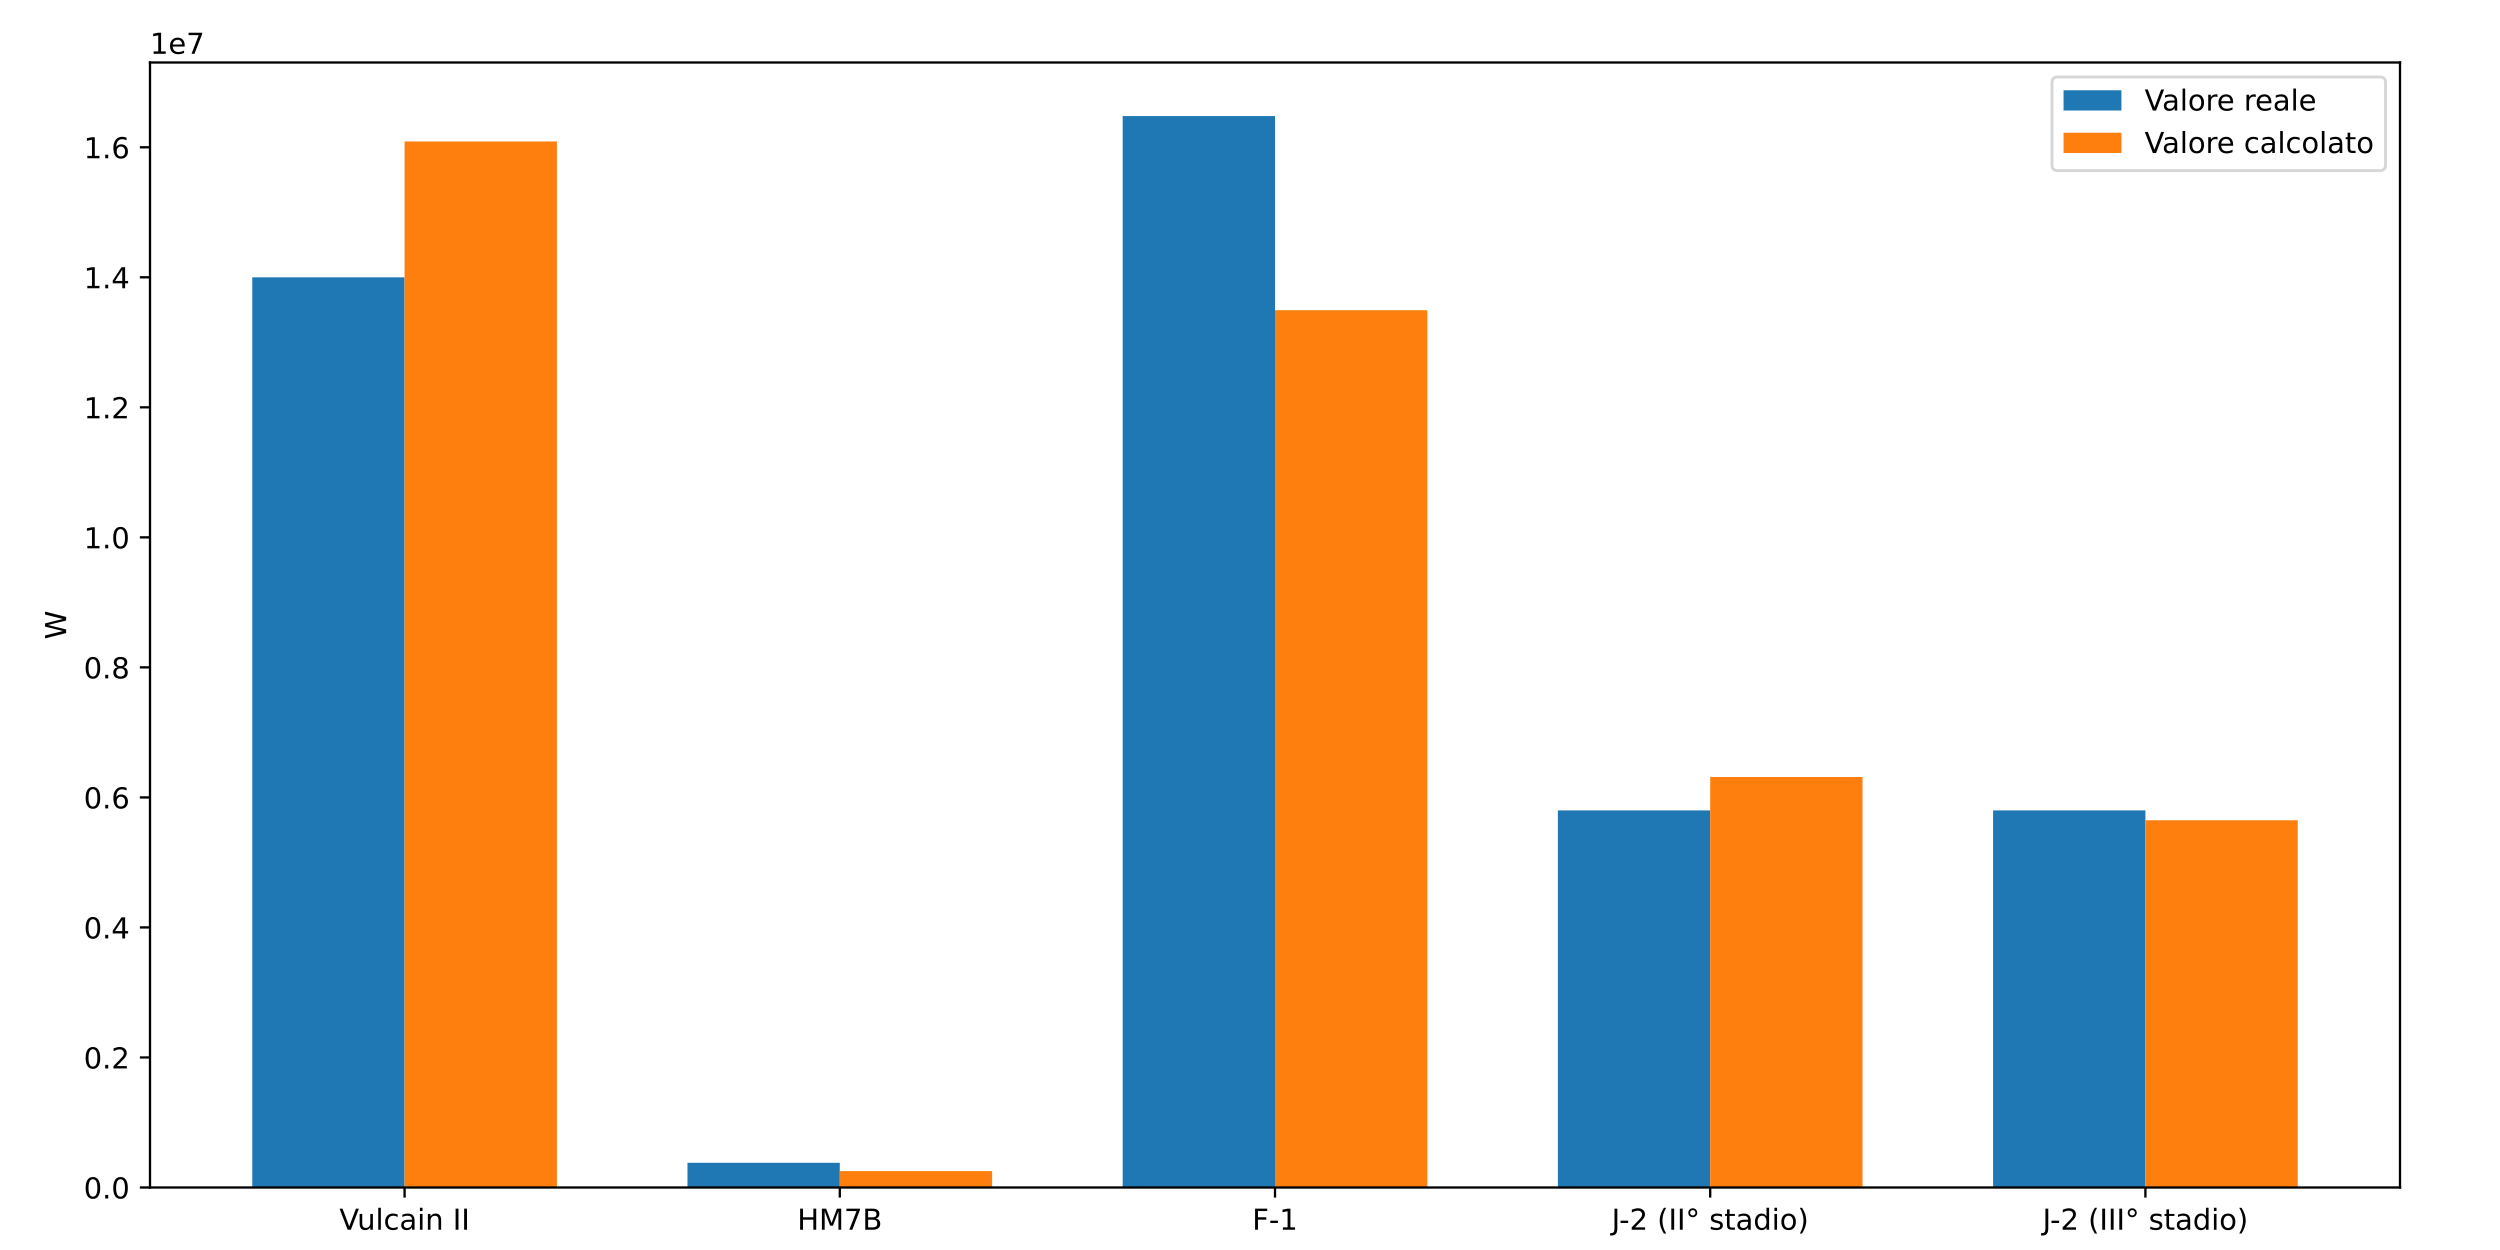
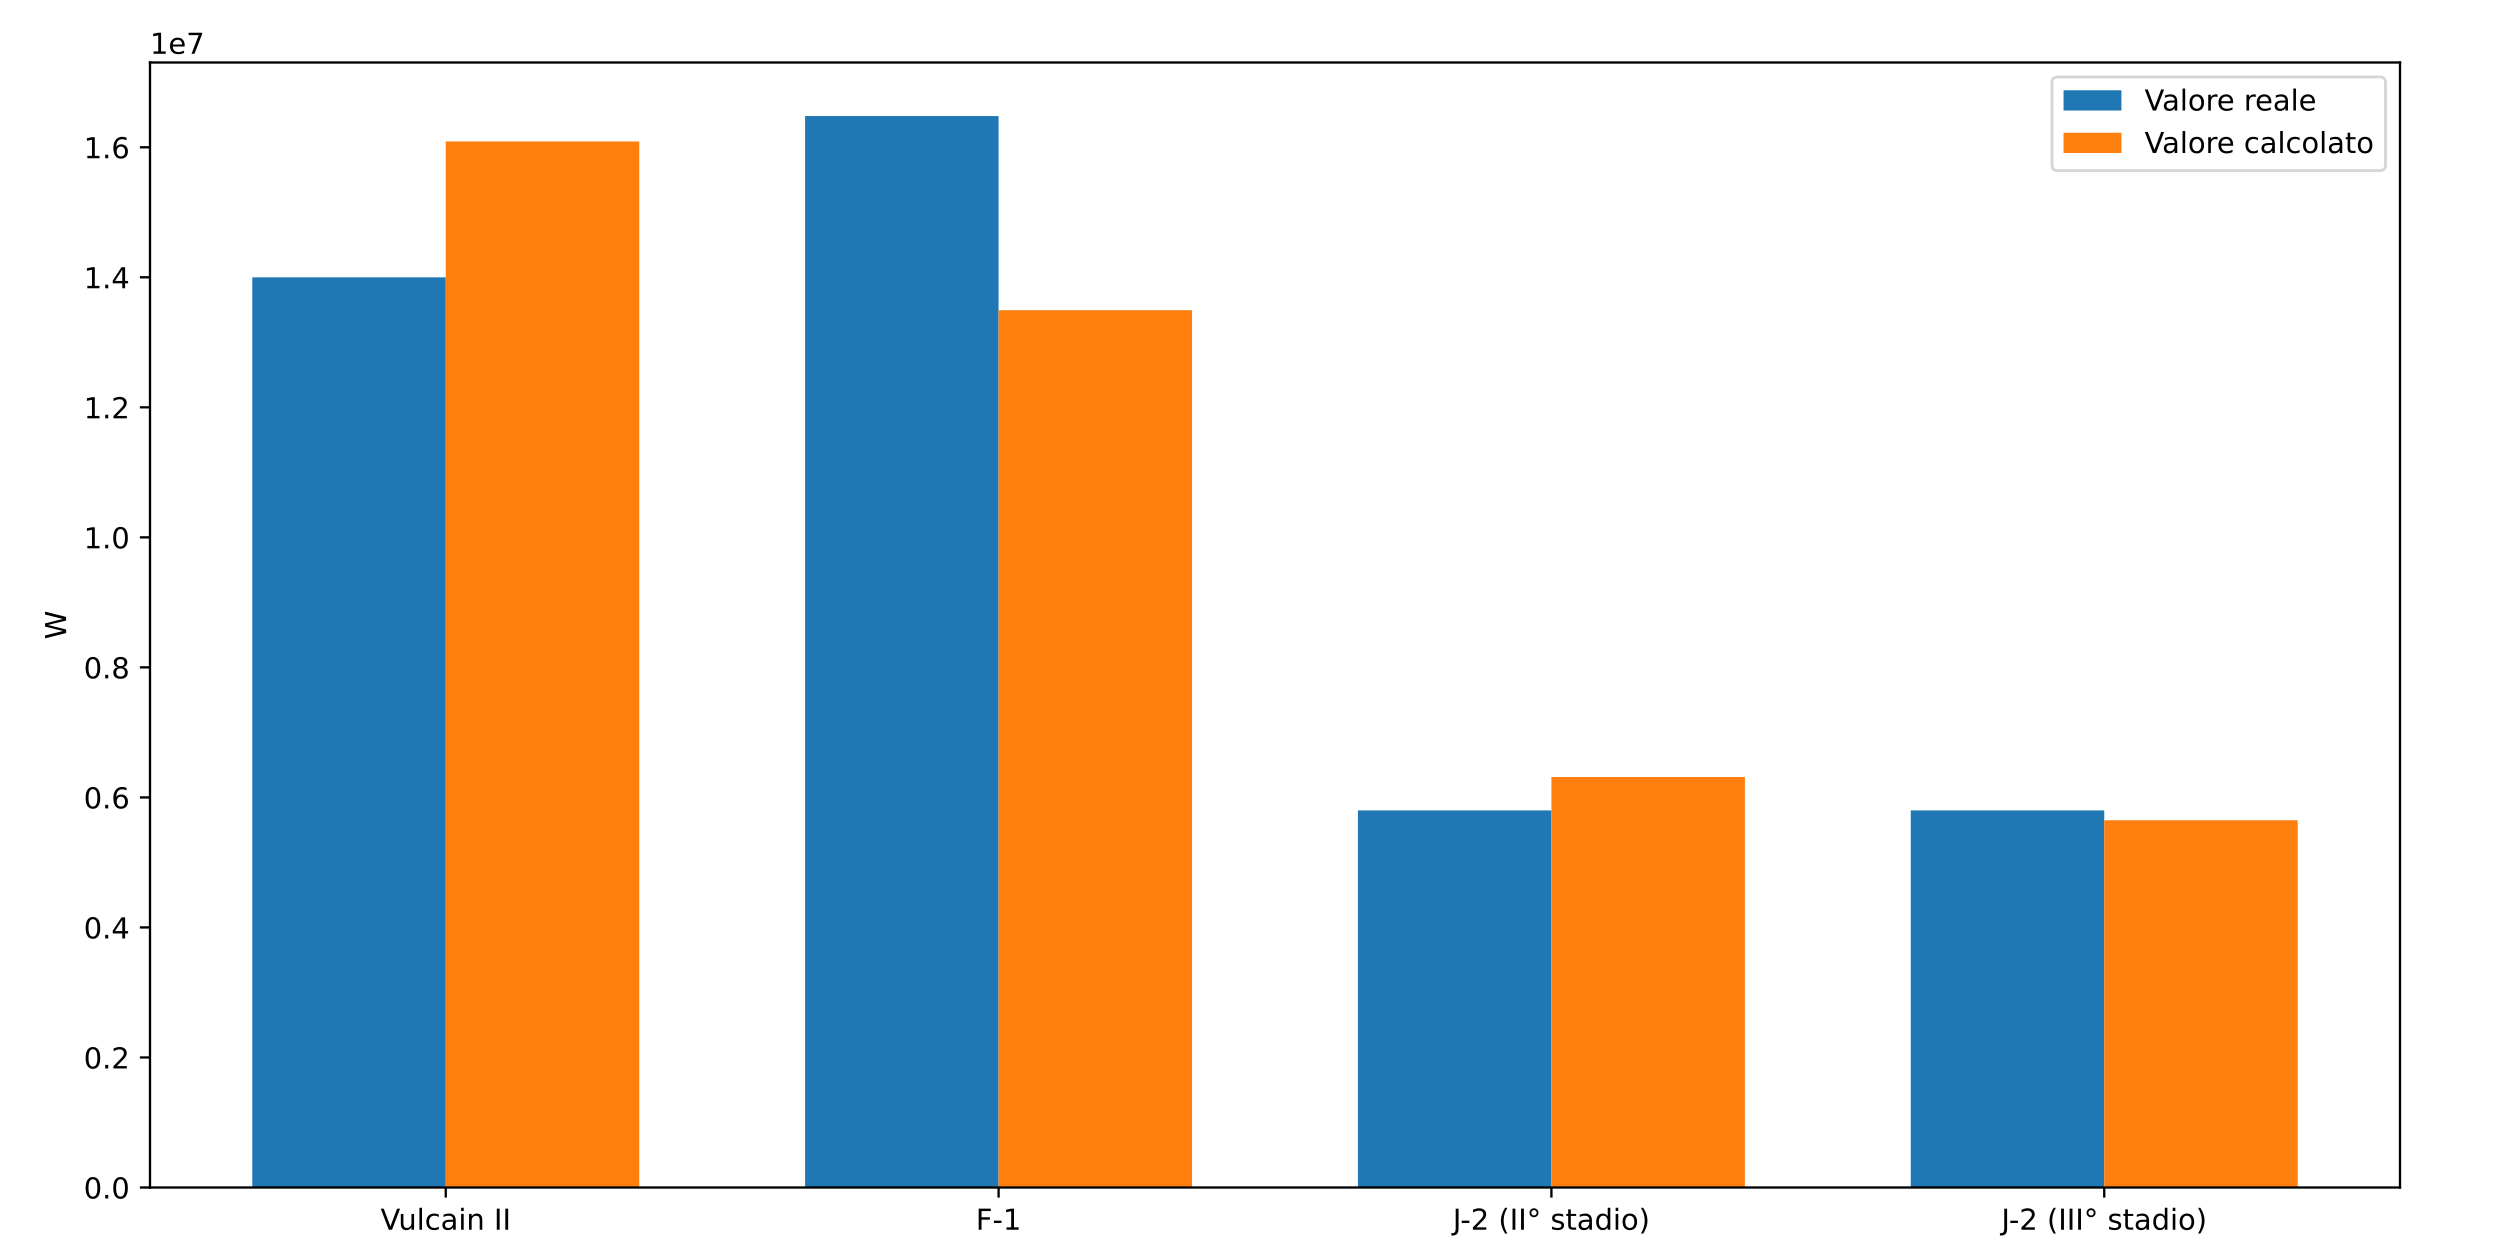
<svg xmlns="http://www.w3.org/2000/svg" xmlns:xlink="http://www.w3.org/1999/xlink" height="432pt" version="1.1" viewBox="0 0 864 432" width="864pt">
  <defs>
    <style type="text/css">
*{stroke-linecap:butt;stroke-linejoin:round;}
  </style>
  </defs>
  <g id="figure_1">
    <g id="patch_1">
      <path d="M 0 432  L 864 432  L 864 0  L 0 0  z " style="fill:#ffffff;" />
    </g>
    <g id="axes_1">
      <g id="patch_2">
        <path d="M 51.84 410.4  L 829.44 410.4  L 829.44 21.6  L 51.84 21.6  z " style="fill:#ffffff;" />
      </g>
      <g id="patch_3">
-         <path clip-path="url(#pbc2a174718)" d="M 87.185 410.4  L 139.828 410.4  L 139.828 95.836  L 87.185 95.836  z " style="fill:#1f77b4;" />
+         <path clip-path="url(#p0c79b2257e)" d="M 87.185 410.4  L 154.055 410.4  L 154.055 95.836  L 87.185 95.836  z " style="fill:#1f77b4;" />
      </g>
      <g id="patch_4">
-         <path clip-path="url(#pbc2a174718)" d="M 237.592 410.4  L 290.234 410.4  L 290.234 401.862  L 237.592 401.862  z " style="fill:#1f77b4;" />
+         <path clip-path="url(#p0c79b2257e)" d="M 278.242 410.4  L 345.112 410.4  L 345.112 40.114  L 278.242 40.114  z " style="fill:#1f77b4;" />
      </g>
      <g id="patch_5">
-         <path clip-path="url(#pbc2a174718)" d="M 387.998 410.4  L 440.64 410.4  L 440.64 40.114  L 387.998 40.114  z " style="fill:#1f77b4;" />
+         <path clip-path="url(#p0c79b2257e)" d="M 469.298 410.4  L 536.168 410.4  L 536.168 280.081  L 469.298 280.081  z " style="fill:#1f77b4;" />
      </g>
      <g id="patch_6">
-         <path clip-path="url(#pbc2a174718)" d="M 538.404 410.4  L 591.046 410.4  L 591.046 280.081  L 538.404 280.081  z " style="fill:#1f77b4;" />
+         <path clip-path="url(#p0c79b2257e)" d="M 660.355 410.4  L 727.225 410.4  L 727.225 280.081  L 660.355 280.081  z " style="fill:#1f77b4;" />
      </g>
      <g id="patch_7">
-         <path clip-path="url(#pbc2a174718)" d="M 688.81 410.4  L 741.452 410.4  L 741.452 280.081  L 688.81 280.081  z " style="fill:#1f77b4;" />
+         <path clip-path="url(#p0c79b2257e)" d="M 154.055 410.4  L 220.925 410.4  L 220.925 48.886  L 154.055 48.886  z " style="fill:#ff7f0e;" />
      </g>
      <g id="patch_8">
-         <path clip-path="url(#pbc2a174718)" d="M 139.828 410.4  L 192.47 410.4  L 192.47 48.886  L 139.828 48.886  z " style="fill:#ff7f0e;" />
+         <path clip-path="url(#p0c79b2257e)" d="M 345.112 410.4  L 411.982 410.4  L 411.982 107.203  L 345.112 107.203  z " style="fill:#ff7f0e;" />
      </g>
      <g id="patch_9">
-         <path clip-path="url(#pbc2a174718)" d="M 290.234 410.4  L 342.876 410.4  L 342.876 404.73  L 290.234 404.73  z " style="fill:#ff7f0e;" />
+         <path clip-path="url(#p0c79b2257e)" d="M 536.168 410.4  L 603.038 410.4  L 603.038 268.524  L 536.168 268.524  z " style="fill:#ff7f0e;" />
      </g>
      <g id="patch_10">
-         <path clip-path="url(#pbc2a174718)" d="M 440.64 410.4  L 493.282 410.4  L 493.282 107.203  L 440.64 107.203  z " style="fill:#ff7f0e;" />
-       </g>
-       <g id="patch_11">
-         <path clip-path="url(#pbc2a174718)" d="M 591.046 410.4  L 643.688 410.4  L 643.688 268.524  L 591.046 268.524  z " style="fill:#ff7f0e;" />
-       </g>
-       <g id="patch_12">
-         <path clip-path="url(#pbc2a174718)" d="M 741.452 410.4  L 794.095 410.4  L 794.095 283.491  L 741.452 283.491  z " style="fill:#ff7f0e;" />
+         <path clip-path="url(#p0c79b2257e)" d="M 727.225 410.4  L 794.095 410.4  L 794.095 283.491  L 727.225 283.491  z " style="fill:#ff7f0e;" />
      </g>
      <g id="matplotlib.axis_1">
        <g id="xtick_1">
          <g id="line2d_1">
            <defs>
-               <path d="M 0 0  L 0 3.5  " id="m8aca2d85be" style="stroke:#000000;stroke-width:0.8;" />
-             </defs>
-             <g>
-               <use style="stroke:#000000;stroke-width:0.8;" x="139.828" xlink:href="#m8aca2d85be" y="410.4" />
+               <path d="M 0 0  L 0 3.5  " id="m1b68ee0e94" style="stroke:#000000;stroke-width:0.8;" />
+             </defs>
+             <g>
+               <use style="stroke:#000000;stroke-width:0.8;" x="154.055" xlink:href="#m1b68ee0e94" y="410.4" />
            </g>
          </g>
          <g id="text_1">
            <defs>
              <path d="M 28.609 0  L 0.781 72.906  L 11.078 72.906  L 34.188 11.531  L 57.328 72.906  L 67.578 72.906  L 39.797 0  z " id="DejaVuSans-86" />
              <path d="M 8.5 21.578  L 8.5 54.688  L 17.484 54.688  L 17.484 21.922  Q 17.484 14.156 20.5 10.266  Q 23.531 6.391 29.594 6.391  Q 36.859 6.391 41.078 11.031  Q 45.312 15.672 45.312 23.688  L 45.312 54.688  L 54.297 54.688  L 54.297 0  L 45.312 0  L 45.312 8.406  Q 42.047 3.422 37.719 1  Q 33.406 -1.422 27.688 -1.422  Q 18.266 -1.422 13.375 4.438  Q 8.5 10.297 8.5 21.578  z M 31.109 56  z " id="DejaVuSans-117" />
              <path d="M 9.422 75.984  L 18.406 75.984  L 18.406 0  L 9.422 0  z " id="DejaVuSans-108" />
              <path d="M 48.781 52.594  L 48.781 44.188  Q 44.969 46.297 41.141 47.344  Q 37.312 48.391 33.406 48.391  Q 24.656 48.391 19.812 42.844  Q 14.984 37.312 14.984 27.297  Q 14.984 17.281 19.812 11.734  Q 24.656 6.203 33.406 6.203  Q 37.312 6.203 41.141 7.25  Q 44.969 8.297 48.781 10.406  L 48.781 2.094  Q 45.016 0.344 40.984 -0.531  Q 36.969 -1.422 32.422 -1.422  Q 20.062 -1.422 12.781 6.344  Q 5.516 14.109 5.516 27.297  Q 5.516 40.672 12.859 48.328  Q 20.219 56 33.016 56  Q 37.156 56 41.109 55.141  Q 45.062 54.297 48.781 52.594  z " id="DejaVuSans-99" />
              <path d="M 34.281 27.484  Q 23.391 27.484 19.188 25  Q 14.984 22.516 14.984 16.5  Q 14.984 11.719 18.141 8.906  Q 21.297 6.109 26.703 6.109  Q 34.188 6.109 38.703 11.406  Q 43.219 16.703 43.219 25.484  L 43.219 27.484  z M 52.203 31.203  L 52.203 0  L 43.219 0  L 43.219 8.297  Q 40.141 3.328 35.547 0.953  Q 30.953 -1.422 24.312 -1.422  Q 15.922 -1.422 10.953 3.297  Q 6 8.016 6 15.922  Q 6 25.141 12.172 29.828  Q 18.359 34.516 30.609 34.516  L 43.219 34.516  L 43.219 35.406  Q 43.219 41.609 39.141 45  Q 35.062 48.391 27.688 48.391  Q 23 48.391 18.547 47.266  Q 14.109 46.141 10.016 43.891  L 10.016 52.203  Q 14.938 54.109 19.578 55.047  Q 24.219 56 28.609 56  Q 40.484 56 46.344 49.844  Q 52.203 43.703 52.203 31.203  z " id="DejaVuSans-97" />
              <path d="M 9.422 54.688  L 18.406 54.688  L 18.406 0  L 9.422 0  z M 9.422 75.984  L 18.406 75.984  L 18.406 64.594  L 9.422 64.594  z " id="DejaVuSans-105" />
              <path d="M 54.891 33.016  L 54.891 0  L 45.906 0  L 45.906 32.719  Q 45.906 40.484 42.875 44.328  Q 39.844 48.188 33.797 48.188  Q 26.516 48.188 22.312 43.547  Q 18.109 38.922 18.109 30.906  L 18.109 0  L 9.078 0  L 9.078 54.688  L 18.109 54.688  L 18.109 46.188  Q 21.344 51.125 25.703 53.562  Q 30.078 56 35.797 56  Q 45.219 56 50.047 50.172  Q 54.891 44.344 54.891 33.016  z " id="DejaVuSans-110" />
              <path id="DejaVuSans-32" />
              <path d="M 9.812 72.906  L 19.672 72.906  L 19.672 0  L 9.812 0  z " id="DejaVuSans-73" />
            </defs>
-             <g transform="translate(117.2768 424.9984)scale(0.1 -0.1)">
+             <g transform="translate(131.5045 424.9984)scale(0.1 -0.1)">
              <use xlink:href="#DejaVuSans-86" />
              <use x="61.658" xlink:href="#DejaVuSans-117" />
              <use x="125.037" xlink:href="#DejaVuSans-108" />
              <use x="152.82" xlink:href="#DejaVuSans-99" />
              <use x="207.801" xlink:href="#DejaVuSans-97" />
              <use x="269.08" xlink:href="#DejaVuSans-105" />
              <use x="296.863" xlink:href="#DejaVuSans-110" />
              <use x="360.242" xlink:href="#DejaVuSans-32" />
              <use x="392.029" xlink:href="#DejaVuSans-73" />
              <use x="421.521" xlink:href="#DejaVuSans-73" />
            </g>
          </g>
        </g>
        <g id="xtick_2">
          <g id="line2d_2">
            <g>
-               <use style="stroke:#000000;stroke-width:0.8;" x="290.234" xlink:href="#m8aca2d85be" y="410.4" />
+               <use style="stroke:#000000;stroke-width:0.8;" x="345.112" xlink:href="#m1b68ee0e94" y="410.4" />
            </g>
          </g>
          <g id="text_2">
-             <defs>
-               <path d="M 9.812 72.906  L 19.672 72.906  L 19.672 43.016  L 55.516 43.016  L 55.516 72.906  L 65.375 72.906  L 65.375 0  L 55.516 0  L 55.516 34.719  L 19.672 34.719  L 19.672 0  L 9.812 0  z " id="DejaVuSans-72" />
-               <path d="M 9.812 72.906  L 24.516 72.906  L 43.109 23.297  L 61.812 72.906  L 76.516 72.906  L 76.516 0  L 66.891 0  L 66.891 64.016  L 48.094 14.016  L 38.188 14.016  L 19.391 64.016  L 19.391 0  L 9.812 0  z " id="DejaVuSans-77" />
-               <path d="M 8.203 72.906  L 55.078 72.906  L 55.078 68.703  L 28.609 0  L 18.312 0  L 43.219 64.594  L 8.203 64.594  z " id="DejaVuSans-55" />
-               <path d="M 19.672 34.812  L 19.672 8.109  L 35.5 8.109  Q 43.453 8.109 47.281 11.406  Q 51.125 14.703 51.125 21.484  Q 51.125 28.328 47.281 31.562  Q 43.453 34.812 35.5 34.812  z M 19.672 64.797  L 19.672 42.828  L 34.281 42.828  Q 41.5 42.828 45.031 45.531  Q 48.578 48.25 48.578 53.812  Q 48.578 59.328 45.031 62.062  Q 41.5 64.797 34.281 64.797  z M 9.812 72.906  L 35.016 72.906  Q 46.297 72.906 52.391 68.219  Q 58.5 63.531 58.5 54.891  Q 58.5 48.188 55.375 44.234  Q 52.25 40.281 46.188 39.312  Q 53.469 37.75 57.5 32.781  Q 61.531 27.828 61.531 20.406  Q 61.531 10.641 54.891 5.312  Q 48.25 0 35.984 0  L 9.812 0  z " id="DejaVuSans-66" />
-             </defs>
-             <g transform="translate(275.5479 424.9984)scale(0.1 -0.1)">
-               <use xlink:href="#DejaVuSans-72" />
-               <use x="75.195" xlink:href="#DejaVuSans-77" />
-               <use x="161.475" xlink:href="#DejaVuSans-55" />
-               <use x="225.098" xlink:href="#DejaVuSans-66" />
-             </g>
-           </g>
-         </g>
-         <g id="xtick_3">
-           <g id="line2d_3">
-             <g>
-               <use style="stroke:#000000;stroke-width:0.8;" x="440.64" xlink:href="#m8aca2d85be" y="410.4" />
-             </g>
-           </g>
-           <g id="text_3">
            <defs>
              <path d="M 9.812 72.906  L 51.703 72.906  L 51.703 64.594  L 19.672 64.594  L 19.672 43.109  L 48.578 43.109  L 48.578 34.812  L 19.672 34.812  L 19.672 0  L 9.812 0  z " id="DejaVuSans-70" />
              <path d="M 4.891 31.391  L 31.203 31.391  L 31.203 23.391  L 4.891 23.391  z " id="DejaVuSans-45" />
              <path d="M 12.406 8.297  L 28.516 8.297  L 28.516 63.922  L 10.984 60.406  L 10.984 69.391  L 28.422 72.906  L 38.281 72.906  L 38.281 8.297  L 54.391 8.297  L 54.391 0  L 12.406 0  z " id="DejaVuSans-49" />
            </defs>
-             <g transform="translate(432.7791 424.9984)scale(0.1 -0.1)">
+             <g transform="translate(337.2508 424.9984)scale(0.1 -0.1)">
              <use xlink:href="#DejaVuSans-70" />
              <use x="57.52" xlink:href="#DejaVuSans-45" />
              <use x="93.604" xlink:href="#DejaVuSans-49" />
            </g>
          </g>
        </g>
-         <g id="xtick_4">
-           <g id="line2d_4">
-             <g>
-               <use style="stroke:#000000;stroke-width:0.8;" x="591.046" xlink:href="#m8aca2d85be" y="410.4" />
-             </g>
-           </g>
-           <g id="text_4">
+         <g id="xtick_3">
+           <g id="line2d_3">
+             <g>
+               <use style="stroke:#000000;stroke-width:0.8;" x="536.168" xlink:href="#m1b68ee0e94" y="410.4" />
+             </g>
+           </g>
+           <g id="text_3">
            <defs>
              <path d="M 9.812 72.906  L 19.672 72.906  L 19.672 5.078  Q 19.672 -8.109 14.672 -14.062  Q 9.672 -20.016 -1.422 -20.016  L -5.172 -20.016  L -5.172 -11.719  L -2.094 -11.719  Q 4.438 -11.719 7.125 -8.047  Q 9.812 -4.391 9.812 5.078  z " id="DejaVuSans-74" />
              <path d="M 19.188 8.297  L 53.609 8.297  L 53.609 0  L 7.328 0  L 7.328 8.297  Q 12.938 14.109 22.625 23.891  Q 32.328 33.688 34.812 36.531  Q 39.547 41.844 41.422 45.531  Q 43.312 49.219 43.312 52.781  Q 43.312 58.594 39.234 62.25  Q 35.156 65.922 28.609 65.922  Q 23.969 65.922 18.812 64.312  Q 13.672 62.703 7.812 59.422  L 7.812 69.391  Q 13.766 71.781 18.938 73  Q 24.125 74.219 28.422 74.219  Q 39.75 74.219 46.484 68.547  Q 53.219 62.891 53.219 53.422  Q 53.219 48.922 51.531 44.891  Q 49.859 40.875 45.406 35.406  Q 44.188 33.984 37.641 27.219  Q 31.109 20.453 19.188 8.297  z " id="DejaVuSans-50" />
              <path d="M 31 75.875  Q 24.469 64.656 21.281 53.656  Q 18.109 42.672 18.109 31.391  Q 18.109 20.125 21.312 9.062  Q 24.516 -2 31 -13.188  L 23.188 -13.188  Q 15.875 -1.703 12.234 9.375  Q 8.594 20.453 8.594 31.391  Q 8.594 42.281 12.203 53.312  Q 15.828 64.359 23.188 75.875  z " id="DejaVuSans-40" />
              <path d="M 25 67.922  Q 21.094 67.922 18.406 65.203  Q 15.719 62.5 15.719 58.594  Q 15.719 54.734 18.406 52.078  Q 21.094 49.422 25 49.422  Q 28.906 49.422 31.594 52.078  Q 34.281 54.734 34.281 58.594  Q 34.281 62.453 31.562 65.188  Q 28.859 67.922 25 67.922  z M 25 74.219  Q 28.125 74.219 31 73.016  Q 33.891 71.828 35.984 69.578  Q 38.234 67.391 39.359 64.594  Q 40.484 61.812 40.484 58.594  Q 40.484 52.156 35.969 47.688  Q 31.453 43.219 24.906 43.219  Q 18.312 43.219 13.906 47.609  Q 9.516 52 9.516 58.594  Q 9.516 65.141 14 69.672  Q 18.5 74.219 25 74.219  z " id="DejaVuSans-176" />
              <path d="M 44.281 53.078  L 44.281 44.578  Q 40.484 46.531 36.375 47.5  Q 32.281 48.484 27.875 48.484  Q 21.188 48.484 17.844 46.438  Q 14.5 44.391 14.5 40.281  Q 14.5 37.156 16.891 35.375  Q 19.281 33.594 26.516 31.984  L 29.594 31.297  Q 39.156 29.25 43.188 25.516  Q 47.219 21.781 47.219 15.094  Q 47.219 7.469 41.188 3.016  Q 35.156 -1.422 24.609 -1.422  Q 20.219 -1.422 15.453 -0.562  Q 10.688 0.297 5.422 2  L 5.422 11.281  Q 10.406 8.688 15.234 7.391  Q 20.062 6.109 24.812 6.109  Q 31.156 6.109 34.562 8.281  Q 37.984 10.453 37.984 14.406  Q 37.984 18.062 35.516 20.016  Q 33.062 21.969 24.703 23.781  L 21.578 24.516  Q 13.234 26.266 9.516 29.906  Q 5.812 33.547 5.812 39.891  Q 5.812 47.609 11.281 51.797  Q 16.75 56 26.812 56  Q 31.781 56 36.172 55.266  Q 40.578 54.547 44.281 53.078  z " id="DejaVuSans-115" />
              <path d="M 18.312 70.219  L 18.312 54.688  L 36.812 54.688  L 36.812 47.703  L 18.312 47.703  L 18.312 18.016  Q 18.312 11.328 20.141 9.422  Q 21.969 7.516 27.594 7.516  L 36.812 7.516  L 36.812 0  L 27.594 0  Q 17.188 0 13.234 3.875  Q 9.281 7.766 9.281 18.016  L 9.281 47.703  L 2.688 47.703  L 2.688 54.688  L 9.281 54.688  L 9.281 70.219  z " id="DejaVuSans-116" />
              <path d="M 45.406 46.391  L 45.406 75.984  L 54.391 75.984  L 54.391 0  L 45.406 0  L 45.406 8.203  Q 42.578 3.328 38.25 0.953  Q 33.938 -1.422 27.875 -1.422  Q 17.969 -1.422 11.734 6.484  Q 5.516 14.406 5.516 27.297  Q 5.516 40.188 11.734 48.094  Q 17.969 56 27.875 56  Q 33.938 56 38.25 53.625  Q 42.578 51.266 45.406 46.391  z M 14.797 27.297  Q 14.797 17.391 18.875 11.75  Q 22.953 6.109 30.078 6.109  Q 37.203 6.109 41.297 11.75  Q 45.406 17.391 45.406 27.297  Q 45.406 37.203 41.297 42.844  Q 37.203 48.484 30.078 48.484  Q 22.953 48.484 18.875 42.844  Q 14.797 37.203 14.797 27.297  z " id="DejaVuSans-100" />
              <path d="M 30.609 48.391  Q 23.391 48.391 19.188 42.75  Q 14.984 37.109 14.984 27.297  Q 14.984 17.484 19.156 11.844  Q 23.344 6.203 30.609 6.203  Q 37.797 6.203 41.984 11.859  Q 46.188 17.531 46.188 27.297  Q 46.188 37.016 41.984 42.703  Q 37.797 48.391 30.609 48.391  z M 30.609 56  Q 42.328 56 49.016 48.375  Q 55.719 40.766 55.719 27.297  Q 55.719 13.875 49.016 6.219  Q 42.328 -1.422 30.609 -1.422  Q 18.844 -1.422 12.172 6.219  Q 5.516 13.875 5.516 27.297  Q 5.516 40.766 12.172 48.375  Q 18.844 56 30.609 56  z " id="DejaVuSans-111" />
              <path d="M 8.016 75.875  L 15.828 75.875  Q 23.141 64.359 26.781 53.312  Q 30.422 42.281 30.422 31.391  Q 30.422 20.453 26.781 9.375  Q 23.141 -1.703 15.828 -13.188  L 8.016 -13.188  Q 14.5 -2 17.703 9.062  Q 20.906 20.125 20.906 31.391  Q 20.906 42.672 17.703 53.656  Q 14.5 64.656 8.016 75.875  z " id="DejaVuSans-41" />
            </defs>
-             <g transform="translate(556.986 424.9984)scale(0.1 -0.1)">
+             <g transform="translate(502.1081 424.9984)scale(0.1 -0.1)">
              <use xlink:href="#DejaVuSans-74" />
              <use x="25.867" xlink:href="#DejaVuSans-45" />
              <use x="61.951" xlink:href="#DejaVuSans-50" />
              <use x="125.574" xlink:href="#DejaVuSans-32" />
              <use x="157.361" xlink:href="#DejaVuSans-40" />
              <use x="196.375" xlink:href="#DejaVuSans-73" />
              <use x="225.867" xlink:href="#DejaVuSans-73" />
              <use x="255.359" xlink:href="#DejaVuSans-176" />
              <use x="305.359" xlink:href="#DejaVuSans-32" />
              <use x="337.146" xlink:href="#DejaVuSans-115" />
              <use x="389.246" xlink:href="#DejaVuSans-116" />
              <use x="428.455" xlink:href="#DejaVuSans-97" />
              <use x="489.734" xlink:href="#DejaVuSans-100" />
              <use x="553.211" xlink:href="#DejaVuSans-105" />
              <use x="580.994" xlink:href="#DejaVuSans-111" />
              <use x="642.176" xlink:href="#DejaVuSans-41" />
            </g>
          </g>
        </g>
-         <g id="xtick_5">
-           <g id="line2d_5">
-             <g>
-               <use style="stroke:#000000;stroke-width:0.8;" x="741.452" xlink:href="#m8aca2d85be" y="410.4" />
-             </g>
-           </g>
-           <g id="text_5">
-             <g transform="translate(705.9172 424.9984)scale(0.1 -0.1)">
+         <g id="xtick_4">
+           <g id="line2d_4">
+             <g>
+               <use style="stroke:#000000;stroke-width:0.8;" x="727.225" xlink:href="#m1b68ee0e94" y="410.4" />
+             </g>
+           </g>
+           <g id="text_4">
+             <g transform="translate(691.6896 424.9984)scale(0.1 -0.1)">
              <use xlink:href="#DejaVuSans-74" />
              <use x="25.867" xlink:href="#DejaVuSans-45" />
              <use x="61.951" xlink:href="#DejaVuSans-50" />
              <use x="125.574" xlink:href="#DejaVuSans-32" />
              <use x="157.361" xlink:href="#DejaVuSans-40" />
              <use x="196.375" xlink:href="#DejaVuSans-73" />
              <use x="225.867" xlink:href="#DejaVuSans-73" />
              <use x="255.359" xlink:href="#DejaVuSans-73" />
              <use x="284.852" xlink:href="#DejaVuSans-176" />
              <use x="334.852" xlink:href="#DejaVuSans-32" />
              <use x="366.639" xlink:href="#DejaVuSans-115" />
              <use x="418.738" xlink:href="#DejaVuSans-116" />
              <use x="457.947" xlink:href="#DejaVuSans-97" />
              <use x="519.227" xlink:href="#DejaVuSans-100" />
              <use x="582.703" xlink:href="#DejaVuSans-105" />
              <use x="610.486" xlink:href="#DejaVuSans-111" />
              <use x="671.668" xlink:href="#DejaVuSans-41" />
            </g>
          </g>
        </g>
      </g>
      <g id="matplotlib.axis_2">
        <g id="ytick_1">
-           <g id="line2d_6">
-             <defs>
-               <path d="M 0 0  L -3.5 0  " id="m81c5e2e0d4" style="stroke:#000000;stroke-width:0.8;" />
-             </defs>
-             <g>
-               <use style="stroke:#000000;stroke-width:0.8;" x="51.84" xlink:href="#m81c5e2e0d4" y="410.4" />
-             </g>
-           </g>
-           <g id="text_6">
+           <g id="line2d_5">
+             <defs>
+               <path d="M 0 0  L -3.5 0  " id="mfcc987021e" style="stroke:#000000;stroke-width:0.8;" />
+             </defs>
+             <g>
+               <use style="stroke:#000000;stroke-width:0.8;" x="51.84" xlink:href="#mfcc987021e" y="410.4" />
+             </g>
+           </g>
+           <g id="text_5">
            <defs>
              <path d="M 31.781 66.406  Q 24.172 66.406 20.328 58.906  Q 16.5 51.422 16.5 36.375  Q 16.5 21.391 20.328 13.891  Q 24.172 6.391 31.781 6.391  Q 39.453 6.391 43.281 13.891  Q 47.125 21.391 47.125 36.375  Q 47.125 51.422 43.281 58.906  Q 39.453 66.406 31.781 66.406  z M 31.781 74.219  Q 44.047 74.219 50.516 64.516  Q 56.984 54.828 56.984 36.375  Q 56.984 17.969 50.516 8.266  Q 44.047 -1.422 31.781 -1.422  Q 19.531 -1.422 13.062 8.266  Q 6.594 17.969 6.594 36.375  Q 6.594 54.828 13.062 64.516  Q 19.531 74.219 31.781 74.219  z " id="DejaVuSans-48" />
              <path d="M 10.688 12.406  L 21 12.406  L 21 0  L 10.688 0  z " id="DejaVuSans-46" />
            </defs>
            <g transform="translate(28.93688 414.1992)scale(0.1 -0.1)">
              <use xlink:href="#DejaVuSans-48" />
              <use x="63.623" xlink:href="#DejaVuSans-46" />
              <use x="95.41" xlink:href="#DejaVuSans-48" />
            </g>
          </g>
        </g>
        <g id="ytick_2">
+           <g id="line2d_6">
+             <g>
+               <use style="stroke:#000000;stroke-width:0.8;" x="51.84" xlink:href="#mfcc987021e" y="365.462" />
+             </g>
+           </g>
+           <g id="text_6">
+             <g transform="translate(28.93688 369.2615)scale(0.1 -0.1)">
+               <use xlink:href="#DejaVuSans-48" />
+               <use x="63.623" xlink:href="#DejaVuSans-46" />
+               <use x="95.41" xlink:href="#DejaVuSans-50" />
+             </g>
+           </g>
+         </g>
+         <g id="ytick_3">
          <g id="line2d_7">
            <g>
-               <use style="stroke:#000000;stroke-width:0.8;" x="51.84" xlink:href="#m81c5e2e0d4" y="365.462" />
+               <use style="stroke:#000000;stroke-width:0.8;" x="51.84" xlink:href="#mfcc987021e" y="320.525" />
            </g>
          </g>
          <g id="text_7">
-             <g transform="translate(28.93688 369.2615)scale(0.1 -0.1)">
-               <use xlink:href="#DejaVuSans-48" />
-               <use x="63.623" xlink:href="#DejaVuSans-46" />
-               <use x="95.41" xlink:href="#DejaVuSans-50" />
-             </g>
-           </g>
-         </g>
-         <g id="ytick_3">
+             <defs>
+               <path d="M 37.797 64.312  L 12.891 25.391  L 37.797 25.391  z M 35.203 72.906  L 47.609 72.906  L 47.609 25.391  L 58.016 25.391  L 58.016 17.188  L 47.609 17.188  L 47.609 0  L 37.797 0  L 37.797 17.188  L 4.891 17.188  L 4.891 26.703  z " id="DejaVuSans-52" />
+             </defs>
+             <g transform="translate(28.93688 324.3239)scale(0.1 -0.1)">
+               <use xlink:href="#DejaVuSans-48" />
+               <use x="63.623" xlink:href="#DejaVuSans-46" />
+               <use x="95.41" xlink:href="#DejaVuSans-52" />
+             </g>
+           </g>
+         </g>
+         <g id="ytick_4">
          <g id="line2d_8">
            <g>
-               <use style="stroke:#000000;stroke-width:0.8;" x="51.84" xlink:href="#m81c5e2e0d4" y="320.525" />
+               <use style="stroke:#000000;stroke-width:0.8;" x="51.84" xlink:href="#mfcc987021e" y="275.587" />
            </g>
          </g>
          <g id="text_8">
            <defs>
-               <path d="M 37.797 64.312  L 12.891 25.391  L 37.797 25.391  z M 35.203 72.906  L 47.609 72.906  L 47.609 25.391  L 58.016 25.391  L 58.016 17.188  L 47.609 17.188  L 47.609 0  L 37.797 0  L 37.797 17.188  L 4.891 17.188  L 4.891 26.703  z " id="DejaVuSans-52" />
-             </defs>
-             <g transform="translate(28.93688 324.3239)scale(0.1 -0.1)">
-               <use xlink:href="#DejaVuSans-48" />
-               <use x="63.623" xlink:href="#DejaVuSans-46" />
-               <use x="95.41" xlink:href="#DejaVuSans-52" />
-             </g>
-           </g>
-         </g>
-         <g id="ytick_4">
+               <path d="M 33.016 40.375  Q 26.375 40.375 22.484 35.828  Q 18.609 31.297 18.609 23.391  Q 18.609 15.531 22.484 10.953  Q 26.375 6.391 33.016 6.391  Q 39.656 6.391 43.531 10.953  Q 47.406 15.531 47.406 23.391  Q 47.406 31.297 43.531 35.828  Q 39.656 40.375 33.016 40.375  z M 52.594 71.297  L 52.594 62.312  Q 48.875 64.062 45.094 64.984  Q 41.312 65.922 37.594 65.922  Q 27.828 65.922 22.672 59.328  Q 17.531 52.734 16.797 39.406  Q 19.672 43.656 24.016 45.922  Q 28.375 48.188 33.594 48.188  Q 44.578 48.188 50.953 41.516  Q 57.328 34.859 57.328 23.391  Q 57.328 12.156 50.688 5.359  Q 44.047 -1.422 33.016 -1.422  Q 20.359 -1.422 13.672 8.266  Q 6.984 17.969 6.984 36.375  Q 6.984 53.656 15.188 63.938  Q 23.391 74.219 37.203 74.219  Q 40.922 74.219 44.703 73.484  Q 48.484 72.75 52.594 71.297  z " id="DejaVuSans-54" />
+             </defs>
+             <g transform="translate(28.93688 279.3862)scale(0.1 -0.1)">
+               <use xlink:href="#DejaVuSans-48" />
+               <use x="63.623" xlink:href="#DejaVuSans-46" />
+               <use x="95.41" xlink:href="#DejaVuSans-54" />
+             </g>
+           </g>
+         </g>
+         <g id="ytick_5">
          <g id="line2d_9">
            <g>
-               <use style="stroke:#000000;stroke-width:0.8;" x="51.84" xlink:href="#m81c5e2e0d4" y="275.587" />
+               <use style="stroke:#000000;stroke-width:0.8;" x="51.84" xlink:href="#mfcc987021e" y="230.649" />
            </g>
          </g>
          <g id="text_9">
            <defs>
-               <path d="M 33.016 40.375  Q 26.375 40.375 22.484 35.828  Q 18.609 31.297 18.609 23.391  Q 18.609 15.531 22.484 10.953  Q 26.375 6.391 33.016 6.391  Q 39.656 6.391 43.531 10.953  Q 47.406 15.531 47.406 23.391  Q 47.406 31.297 43.531 35.828  Q 39.656 40.375 33.016 40.375  z M 52.594 71.297  L 52.594 62.312  Q 48.875 64.062 45.094 64.984  Q 41.312 65.922 37.594 65.922  Q 27.828 65.922 22.672 59.328  Q 17.531 52.734 16.797 39.406  Q 19.672 43.656 24.016 45.922  Q 28.375 48.188 33.594 48.188  Q 44.578 48.188 50.953 41.516  Q 57.328 34.859 57.328 23.391  Q 57.328 12.156 50.688 5.359  Q 44.047 -1.422 33.016 -1.422  Q 20.359 -1.422 13.672 8.266  Q 6.984 17.969 6.984 36.375  Q 6.984 53.656 15.188 63.938  Q 23.391 74.219 37.203 74.219  Q 40.922 74.219 44.703 73.484  Q 48.484 72.75 52.594 71.297  z " id="DejaVuSans-54" />
-             </defs>
-             <g transform="translate(28.93688 279.3862)scale(0.1 -0.1)">
-               <use xlink:href="#DejaVuSans-48" />
-               <use x="63.623" xlink:href="#DejaVuSans-46" />
-               <use x="95.41" xlink:href="#DejaVuSans-54" />
-             </g>
-           </g>
-         </g>
-         <g id="ytick_5">
+               <path d="M 31.781 34.625  Q 24.75 34.625 20.719 30.859  Q 16.703 27.094 16.703 20.516  Q 16.703 13.922 20.719 10.156  Q 24.75 6.391 31.781 6.391  Q 38.812 6.391 42.859 10.172  Q 46.922 13.969 46.922 20.516  Q 46.922 27.094 42.891 30.859  Q 38.875 34.625 31.781 34.625  z M 21.922 38.812  Q 15.578 40.375 12.031 44.719  Q 8.5 49.078 8.5 55.328  Q 8.5 64.062 14.719 69.141  Q 20.953 74.219 31.781 74.219  Q 42.672 74.219 48.875 69.141  Q 55.078 64.062 55.078 55.328  Q 55.078 49.078 51.531 44.719  Q 48 40.375 41.703 38.812  Q 48.828 37.156 52.797 32.312  Q 56.781 27.484 56.781 20.516  Q 56.781 9.906 50.312 4.234  Q 43.844 -1.422 31.781 -1.422  Q 19.734 -1.422 13.25 4.234  Q 6.781 9.906 6.781 20.516  Q 6.781 27.484 10.781 32.312  Q 14.797 37.156 21.922 38.812  z M 18.312 54.391  Q 18.312 48.734 21.844 45.562  Q 25.391 42.391 31.781 42.391  Q 38.141 42.391 41.719 45.562  Q 45.312 48.734 45.312 54.391  Q 45.312 60.062 41.719 63.234  Q 38.141 66.406 31.781 66.406  Q 25.391 66.406 21.844 63.234  Q 18.312 60.062 18.312 54.391  z " id="DejaVuSans-56" />
+             </defs>
+             <g transform="translate(28.93688 234.4485)scale(0.1 -0.1)">
+               <use xlink:href="#DejaVuSans-48" />
+               <use x="63.623" xlink:href="#DejaVuSans-46" />
+               <use x="95.41" xlink:href="#DejaVuSans-56" />
+             </g>
+           </g>
+         </g>
+         <g id="ytick_6">
          <g id="line2d_10">
            <g>
-               <use style="stroke:#000000;stroke-width:0.8;" x="51.84" xlink:href="#m81c5e2e0d4" y="230.649" />
+               <use style="stroke:#000000;stroke-width:0.8;" x="51.84" xlink:href="#mfcc987021e" y="185.712" />
            </g>
          </g>
          <g id="text_10">
-             <defs>
-               <path d="M 31.781 34.625  Q 24.75 34.625 20.719 30.859  Q 16.703 27.094 16.703 20.516  Q 16.703 13.922 20.719 10.156  Q 24.75 6.391 31.781 6.391  Q 38.812 6.391 42.859 10.172  Q 46.922 13.969 46.922 20.516  Q 46.922 27.094 42.891 30.859  Q 38.875 34.625 31.781 34.625  z M 21.922 38.812  Q 15.578 40.375 12.031 44.719  Q 8.5 49.078 8.5 55.328  Q 8.5 64.062 14.719 69.141  Q 20.953 74.219 31.781 74.219  Q 42.672 74.219 48.875 69.141  Q 55.078 64.062 55.078 55.328  Q 55.078 49.078 51.531 44.719  Q 48 40.375 41.703 38.812  Q 48.828 37.156 52.797 32.312  Q 56.781 27.484 56.781 20.516  Q 56.781 9.906 50.312 4.234  Q 43.844 -1.422 31.781 -1.422  Q 19.734 -1.422 13.25 4.234  Q 6.781 9.906 6.781 20.516  Q 6.781 27.484 10.781 32.312  Q 14.797 37.156 21.922 38.812  z M 18.312 54.391  Q 18.312 48.734 21.844 45.562  Q 25.391 42.391 31.781 42.391  Q 38.141 42.391 41.719 45.562  Q 45.312 48.734 45.312 54.391  Q 45.312 60.062 41.719 63.234  Q 38.141 66.406 31.781 66.406  Q 25.391 66.406 21.844 63.234  Q 18.312 60.062 18.312 54.391  z " id="DejaVuSans-56" />
-             </defs>
-             <g transform="translate(28.93688 234.4485)scale(0.1 -0.1)">
-               <use xlink:href="#DejaVuSans-48" />
-               <use x="63.623" xlink:href="#DejaVuSans-46" />
-               <use x="95.41" xlink:href="#DejaVuSans-56" />
-             </g>
-           </g>
-         </g>
-         <g id="ytick_6">
-           <g id="line2d_11">
-             <g>
-               <use style="stroke:#000000;stroke-width:0.8;" x="51.84" xlink:href="#m81c5e2e0d4" y="185.712" />
-             </g>
-           </g>
-           <g id="text_11">
            <g transform="translate(28.93688 189.5108)scale(0.1 -0.1)">
              <use xlink:href="#DejaVuSans-49" />
              <use x="63.623" xlink:href="#DejaVuSans-46" />
              <use x="95.41" xlink:href="#DejaVuSans-48" />
            </g>
          </g>
        </g>
        <g id="ytick_7">
-           <g id="line2d_12">
-             <g>
-               <use style="stroke:#000000;stroke-width:0.8;" x="51.84" xlink:href="#m81c5e2e0d4" y="140.774" />
-             </g>
-           </g>
-           <g id="text_12">
+           <g id="line2d_11">
+             <g>
+               <use style="stroke:#000000;stroke-width:0.8;" x="51.84" xlink:href="#mfcc987021e" y="140.774" />
+             </g>
+           </g>
+           <g id="text_11">
            <g transform="translate(28.93688 144.5732)scale(0.1 -0.1)">
              <use xlink:href="#DejaVuSans-49" />
              <use x="63.623" xlink:href="#DejaVuSans-46" />
              <use x="95.41" xlink:href="#DejaVuSans-50" />
            </g>
          </g>
        </g>
        <g id="ytick_8">
-           <g id="line2d_13">
-             <g>
-               <use style="stroke:#000000;stroke-width:0.8;" x="51.84" xlink:href="#m81c5e2e0d4" y="95.836" />
-             </g>
-           </g>
-           <g id="text_13">
+           <g id="line2d_12">
+             <g>
+               <use style="stroke:#000000;stroke-width:0.8;" x="51.84" xlink:href="#mfcc987021e" y="95.836" />
+             </g>
+           </g>
+           <g id="text_12">
            <g transform="translate(28.93688 99.63548)scale(0.1 -0.1)">
              <use xlink:href="#DejaVuSans-49" />
              <use x="63.623" xlink:href="#DejaVuSans-46" />
              <use x="95.41" xlink:href="#DejaVuSans-52" />
            </g>
          </g>
        </g>
        <g id="ytick_9">
-           <g id="line2d_14">
-             <g>
-               <use style="stroke:#000000;stroke-width:0.8;" x="51.84" xlink:href="#m81c5e2e0d4" y="50.899" />
-             </g>
-           </g>
-           <g id="text_14">
+           <g id="line2d_13">
+             <g>
+               <use style="stroke:#000000;stroke-width:0.8;" x="51.84" xlink:href="#mfcc987021e" y="50.899" />
+             </g>
+           </g>
+           <g id="text_13">
            <g transform="translate(28.93688 54.69781)scale(0.1 -0.1)">
              <use xlink:href="#DejaVuSans-49" />
              <use x="63.623" xlink:href="#DejaVuSans-46" />
              <use x="95.41" xlink:href="#DejaVuSans-54" />
            </g>
          </g>
        </g>
-         <g id="text_15">
+         <g id="text_14">
          <defs>
            <path d="M 3.328 72.906  L 13.281 72.906  L 28.609 11.281  L 43.891 72.906  L 54.984 72.906  L 70.312 11.281  L 85.594 72.906  L 95.609 72.906  L 77.297 0  L 64.891 0  L 49.516 63.281  L 33.984 0  L 21.578 0  z " id="DejaVuSans-87" />
          </defs>
          <g transform="translate(22.85719 220.9437)rotate(-90)scale(0.1 -0.1)">
            <use xlink:href="#DejaVuSans-87" />
          </g>
        </g>
-         <g id="text_16">
+         <g id="text_15">
          <defs>
            <path d="M 56.203 29.594  L 56.203 25.203  L 14.891 25.203  Q 15.484 15.922 20.484 11.062  Q 25.484 6.203 34.422 6.203  Q 39.594 6.203 44.453 7.469  Q 49.312 8.734 54.109 11.281  L 54.109 2.781  Q 49.266 0.734 44.188 -0.344  Q 39.109 -1.422 33.891 -1.422  Q 20.797 -1.422 13.156 6.188  Q 5.516 13.812 5.516 26.812  Q 5.516 40.234 12.766 48.109  Q 20.016 56 32.328 56  Q 43.359 56 49.781 48.891  Q 56.203 41.797 56.203 29.594  z M 47.219 32.234  Q 47.125 39.594 43.094 43.984  Q 39.062 48.391 32.422 48.391  Q 24.906 48.391 20.391 44.141  Q 15.875 39.891 15.188 32.172  z " id="DejaVuSans-101" />
+             <path d="M 8.203 72.906  L 55.078 72.906  L 55.078 68.703  L 28.609 0  L 18.312 0  L 43.219 64.594  L 8.203 64.594  z " id="DejaVuSans-55" />
          </defs>
          <g transform="translate(51.84 18.6)scale(0.1 -0.1)">
            <use xlink:href="#DejaVuSans-49" />
            <use x="63.623" xlink:href="#DejaVuSans-101" />
            <use x="125.146" xlink:href="#DejaVuSans-55" />
          </g>
        </g>
      </g>
+       <g id="patch_11">
+         <path d="M 51.84 410.4  L 51.84 21.6  " style="fill:none;stroke:#000000;stroke-linecap:square;stroke-linejoin:miter;stroke-width:0.8;" />
+       </g>
+       <g id="patch_12">
+         <path d="M 829.44 410.4  L 829.44 21.6  " style="fill:none;stroke:#000000;stroke-linecap:square;stroke-linejoin:miter;stroke-width:0.8;" />
+       </g>
      <g id="patch_13">
-         <path d="M 51.84 410.4  L 51.84 21.6  " style="fill:none;stroke:#000000;stroke-linecap:square;stroke-linejoin:miter;stroke-width:0.8;" />
+         <path d="M 51.84 410.4  L 829.44 410.4  " style="fill:none;stroke:#000000;stroke-linecap:square;stroke-linejoin:miter;stroke-width:0.8;" />
      </g>
      <g id="patch_14">
-         <path d="M 829.44 410.4  L 829.44 21.6  " style="fill:none;stroke:#000000;stroke-linecap:square;stroke-linejoin:miter;stroke-width:0.8;" />
-       </g>
-       <g id="patch_15">
-         <path d="M 51.84 410.4  L 829.44 410.4  " style="fill:none;stroke:#000000;stroke-linecap:square;stroke-linejoin:miter;stroke-width:0.8;" />
-       </g>
-       <g id="patch_16">
        <path d="M 51.84 21.6  L 829.44 21.6  " style="fill:none;stroke:#000000;stroke-linecap:square;stroke-linejoin:miter;stroke-width:0.8;" />
      </g>
      <g id="legend_1">
-         <g id="patch_17">
+         <g id="patch_15">
          <path d="M 711.165 58.956  L 822.44 58.956  Q 824.44 58.956 824.44 56.956  L 824.44 28.6  Q 824.44 26.6 822.44 26.6  L 711.165 26.6  Q 709.165 26.6 709.165 28.6  L 709.165 56.956  Q 709.165 58.956 711.165 58.956  z " style="fill:#ffffff;opacity:0.8;stroke:#cccccc;stroke-linejoin:miter;" />
        </g>
-         <g id="patch_18">
+         <g id="patch_16">
          <path d="M 713.165 38.198  L 733.165 38.198  L 733.165 31.198  L 713.165 31.198  z " style="fill:#1f77b4;" />
        </g>
-         <g id="text_17">
+         <g id="text_16">
          <defs>
            <path d="M 41.109 46.297  Q 39.594 47.172 37.812 47.578  Q 36.031 48 33.891 48  Q 26.266 48 22.188 43.047  Q 18.109 38.094 18.109 28.812  L 18.109 0  L 9.078 0  L 9.078 54.688  L 18.109 54.688  L 18.109 46.188  Q 20.953 51.172 25.484 53.578  Q 30.031 56 36.531 56  Q 37.453 56 38.578 55.875  Q 39.703 55.766 41.062 55.516  z " id="DejaVuSans-114" />
          </defs>
          <g transform="translate(741.165 38.19844)scale(0.1 -0.1)">
            <use xlink:href="#DejaVuSans-86" />
            <use x="60.658" xlink:href="#DejaVuSans-97" />
            <use x="121.938" xlink:href="#DejaVuSans-108" />
            <use x="149.721" xlink:href="#DejaVuSans-111" />
            <use x="210.902" xlink:href="#DejaVuSans-114" />
            <use x="249.766" xlink:href="#DejaVuSans-101" />
            <use x="311.289" xlink:href="#DejaVuSans-32" />
            <use x="343.076" xlink:href="#DejaVuSans-114" />
            <use x="381.939" xlink:href="#DejaVuSans-101" />
            <use x="443.463" xlink:href="#DejaVuSans-97" />
            <use x="504.742" xlink:href="#DejaVuSans-108" />
            <use x="532.525" xlink:href="#DejaVuSans-101" />
          </g>
        </g>
-         <g id="patch_19">
+         <g id="patch_17">
          <path d="M 713.165 52.877  L 733.165 52.877  L 733.165 45.877  L 713.165 45.877  z " style="fill:#ff7f0e;" />
        </g>
-         <g id="text_18">
+         <g id="text_17">
          <g transform="translate(741.165 52.87656)scale(0.1 -0.1)">
            <use xlink:href="#DejaVuSans-86" />
            <use x="60.658" xlink:href="#DejaVuSans-97" />
            <use x="121.938" xlink:href="#DejaVuSans-108" />
            <use x="149.721" xlink:href="#DejaVuSans-111" />
            <use x="210.902" xlink:href="#DejaVuSans-114" />
            <use x="249.766" xlink:href="#DejaVuSans-101" />
            <use x="311.289" xlink:href="#DejaVuSans-32" />
            <use x="343.076" xlink:href="#DejaVuSans-99" />
            <use x="398.057" xlink:href="#DejaVuSans-97" />
            <use x="459.336" xlink:href="#DejaVuSans-108" />
            <use x="487.119" xlink:href="#DejaVuSans-99" />
            <use x="542.1" xlink:href="#DejaVuSans-111" />
            <use x="603.281" xlink:href="#DejaVuSans-108" />
            <use x="631.064" xlink:href="#DejaVuSans-97" />
            <use x="692.344" xlink:href="#DejaVuSans-116" />
            <use x="731.553" xlink:href="#DejaVuSans-111" />
          </g>
        </g>
      </g>
    </g>
  </g>
  <defs>
-     <clipPath id="pbc2a174718">
+     <clipPath id="p0c79b2257e">
      <rect height="388.8" width="777.6" x="51.84" y="21.6" />
    </clipPath>
  </defs>
</svg>
